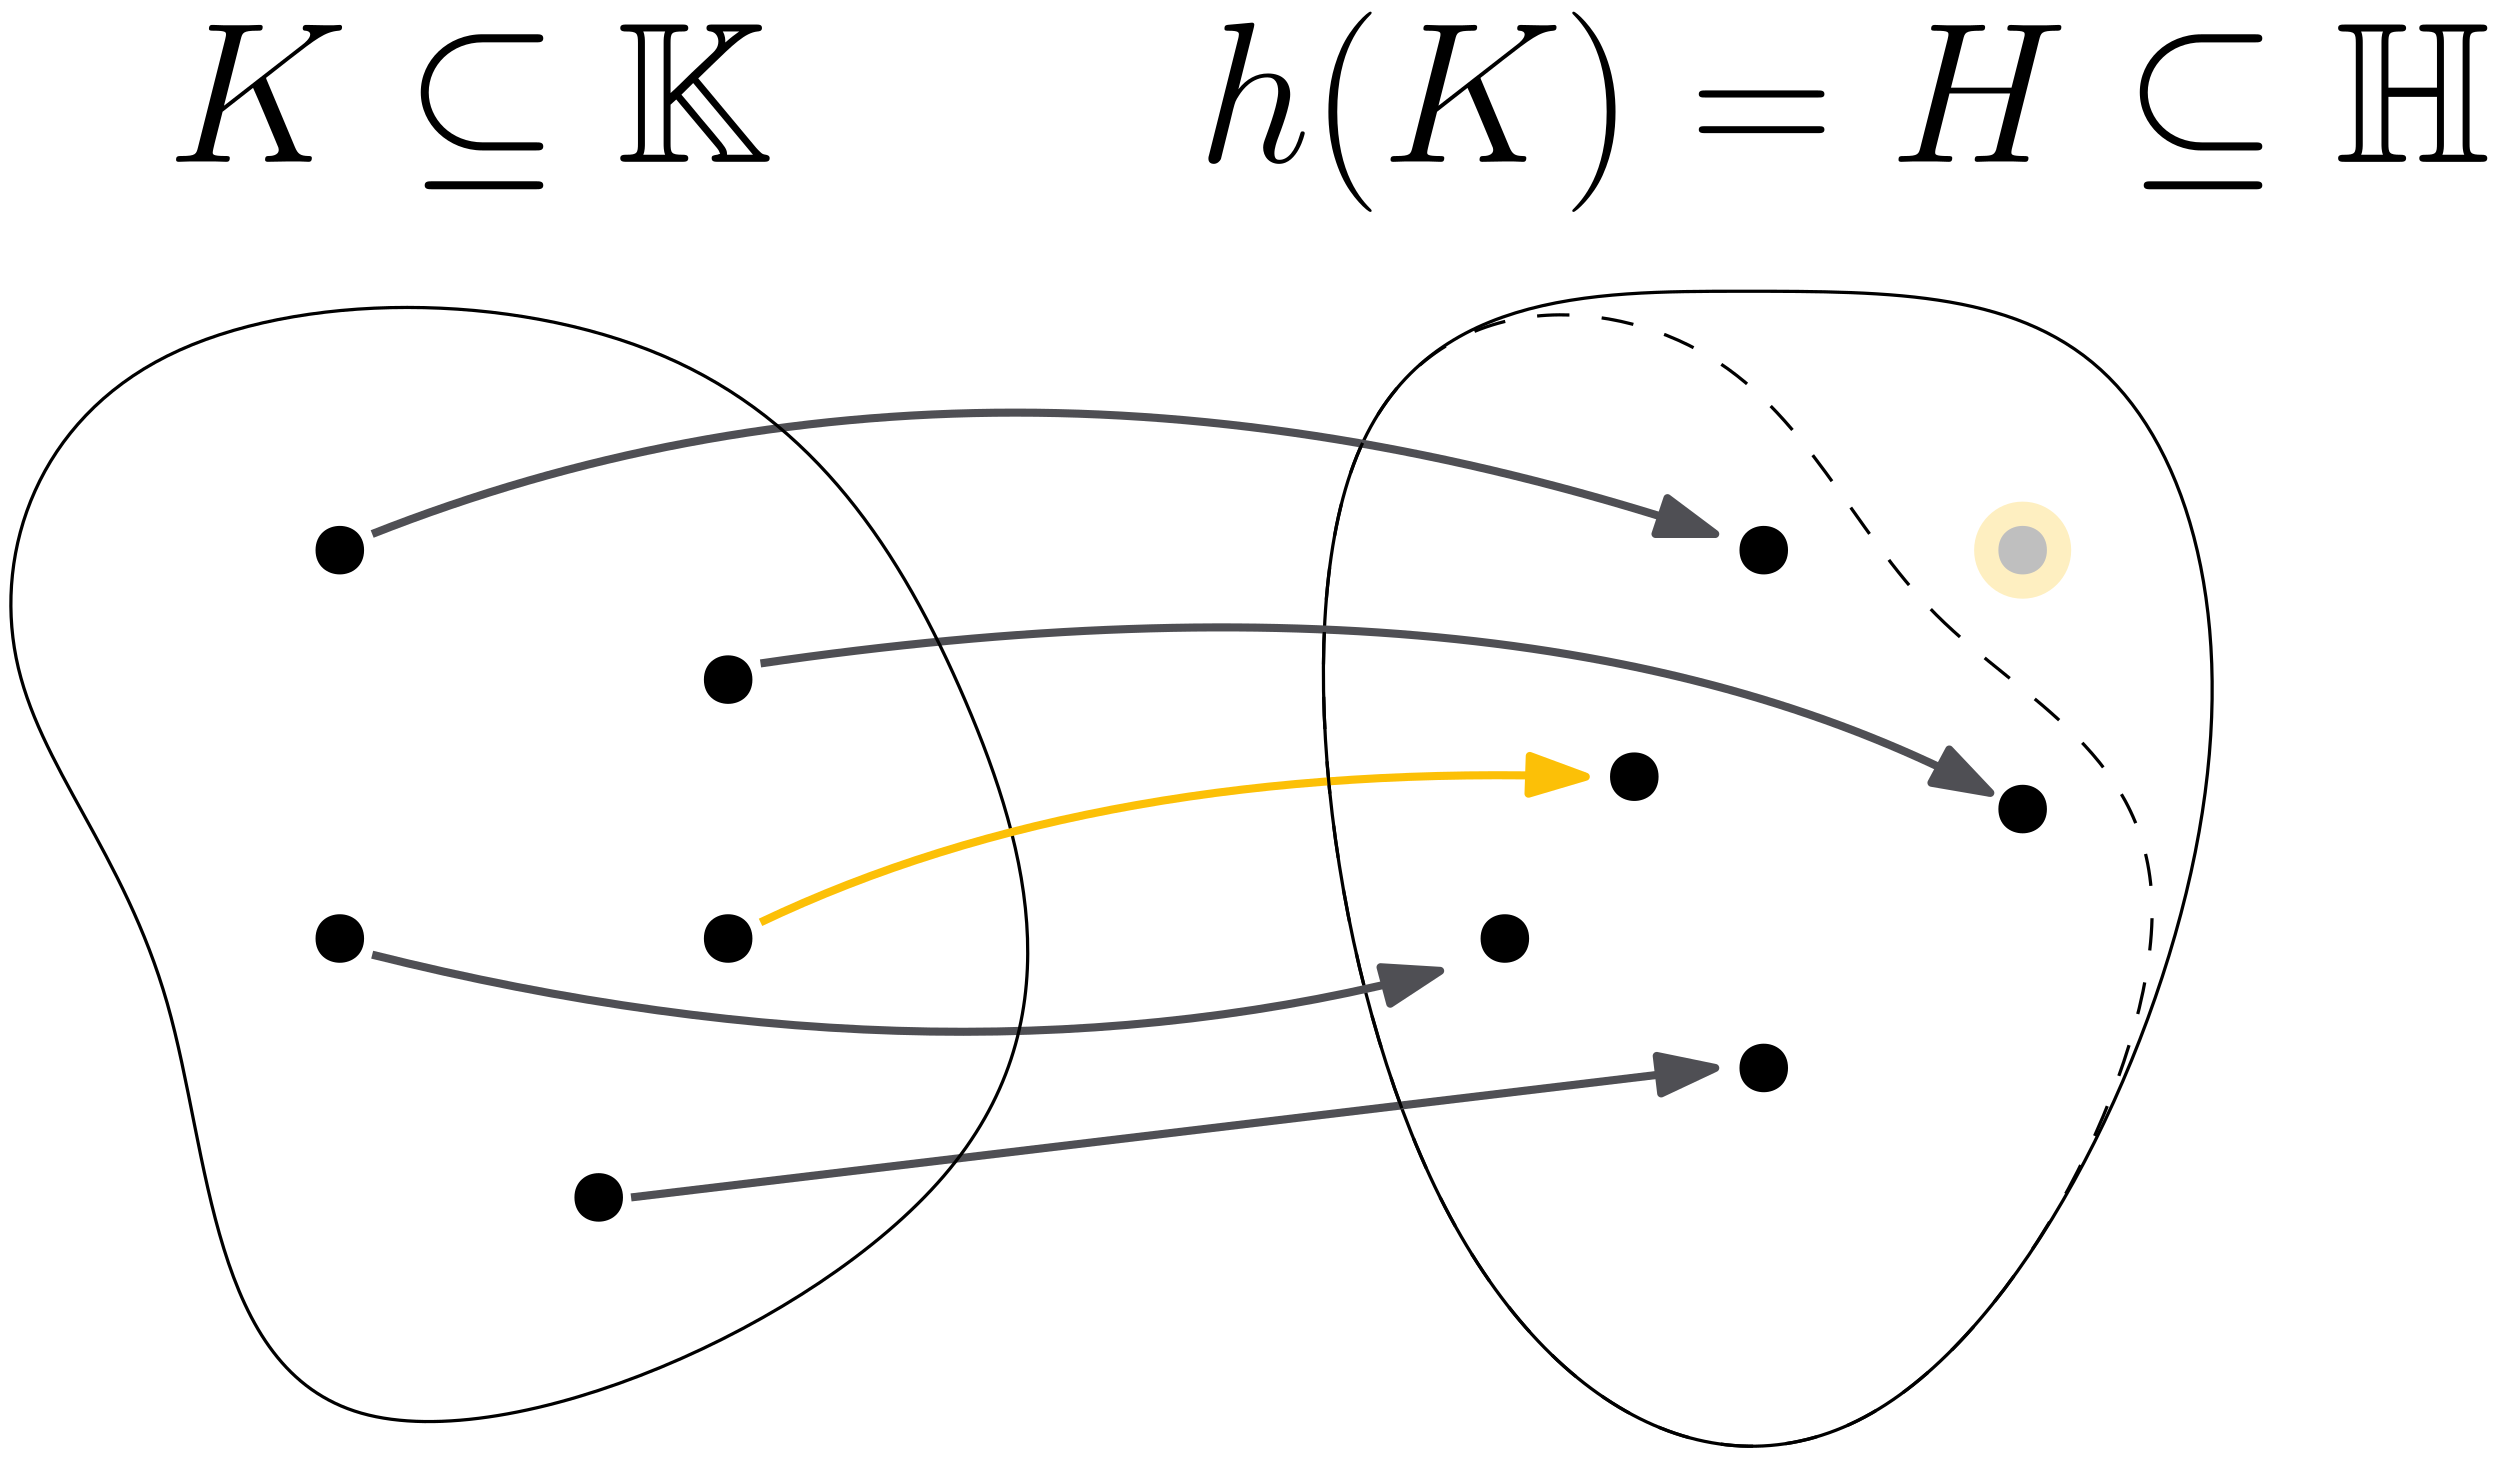
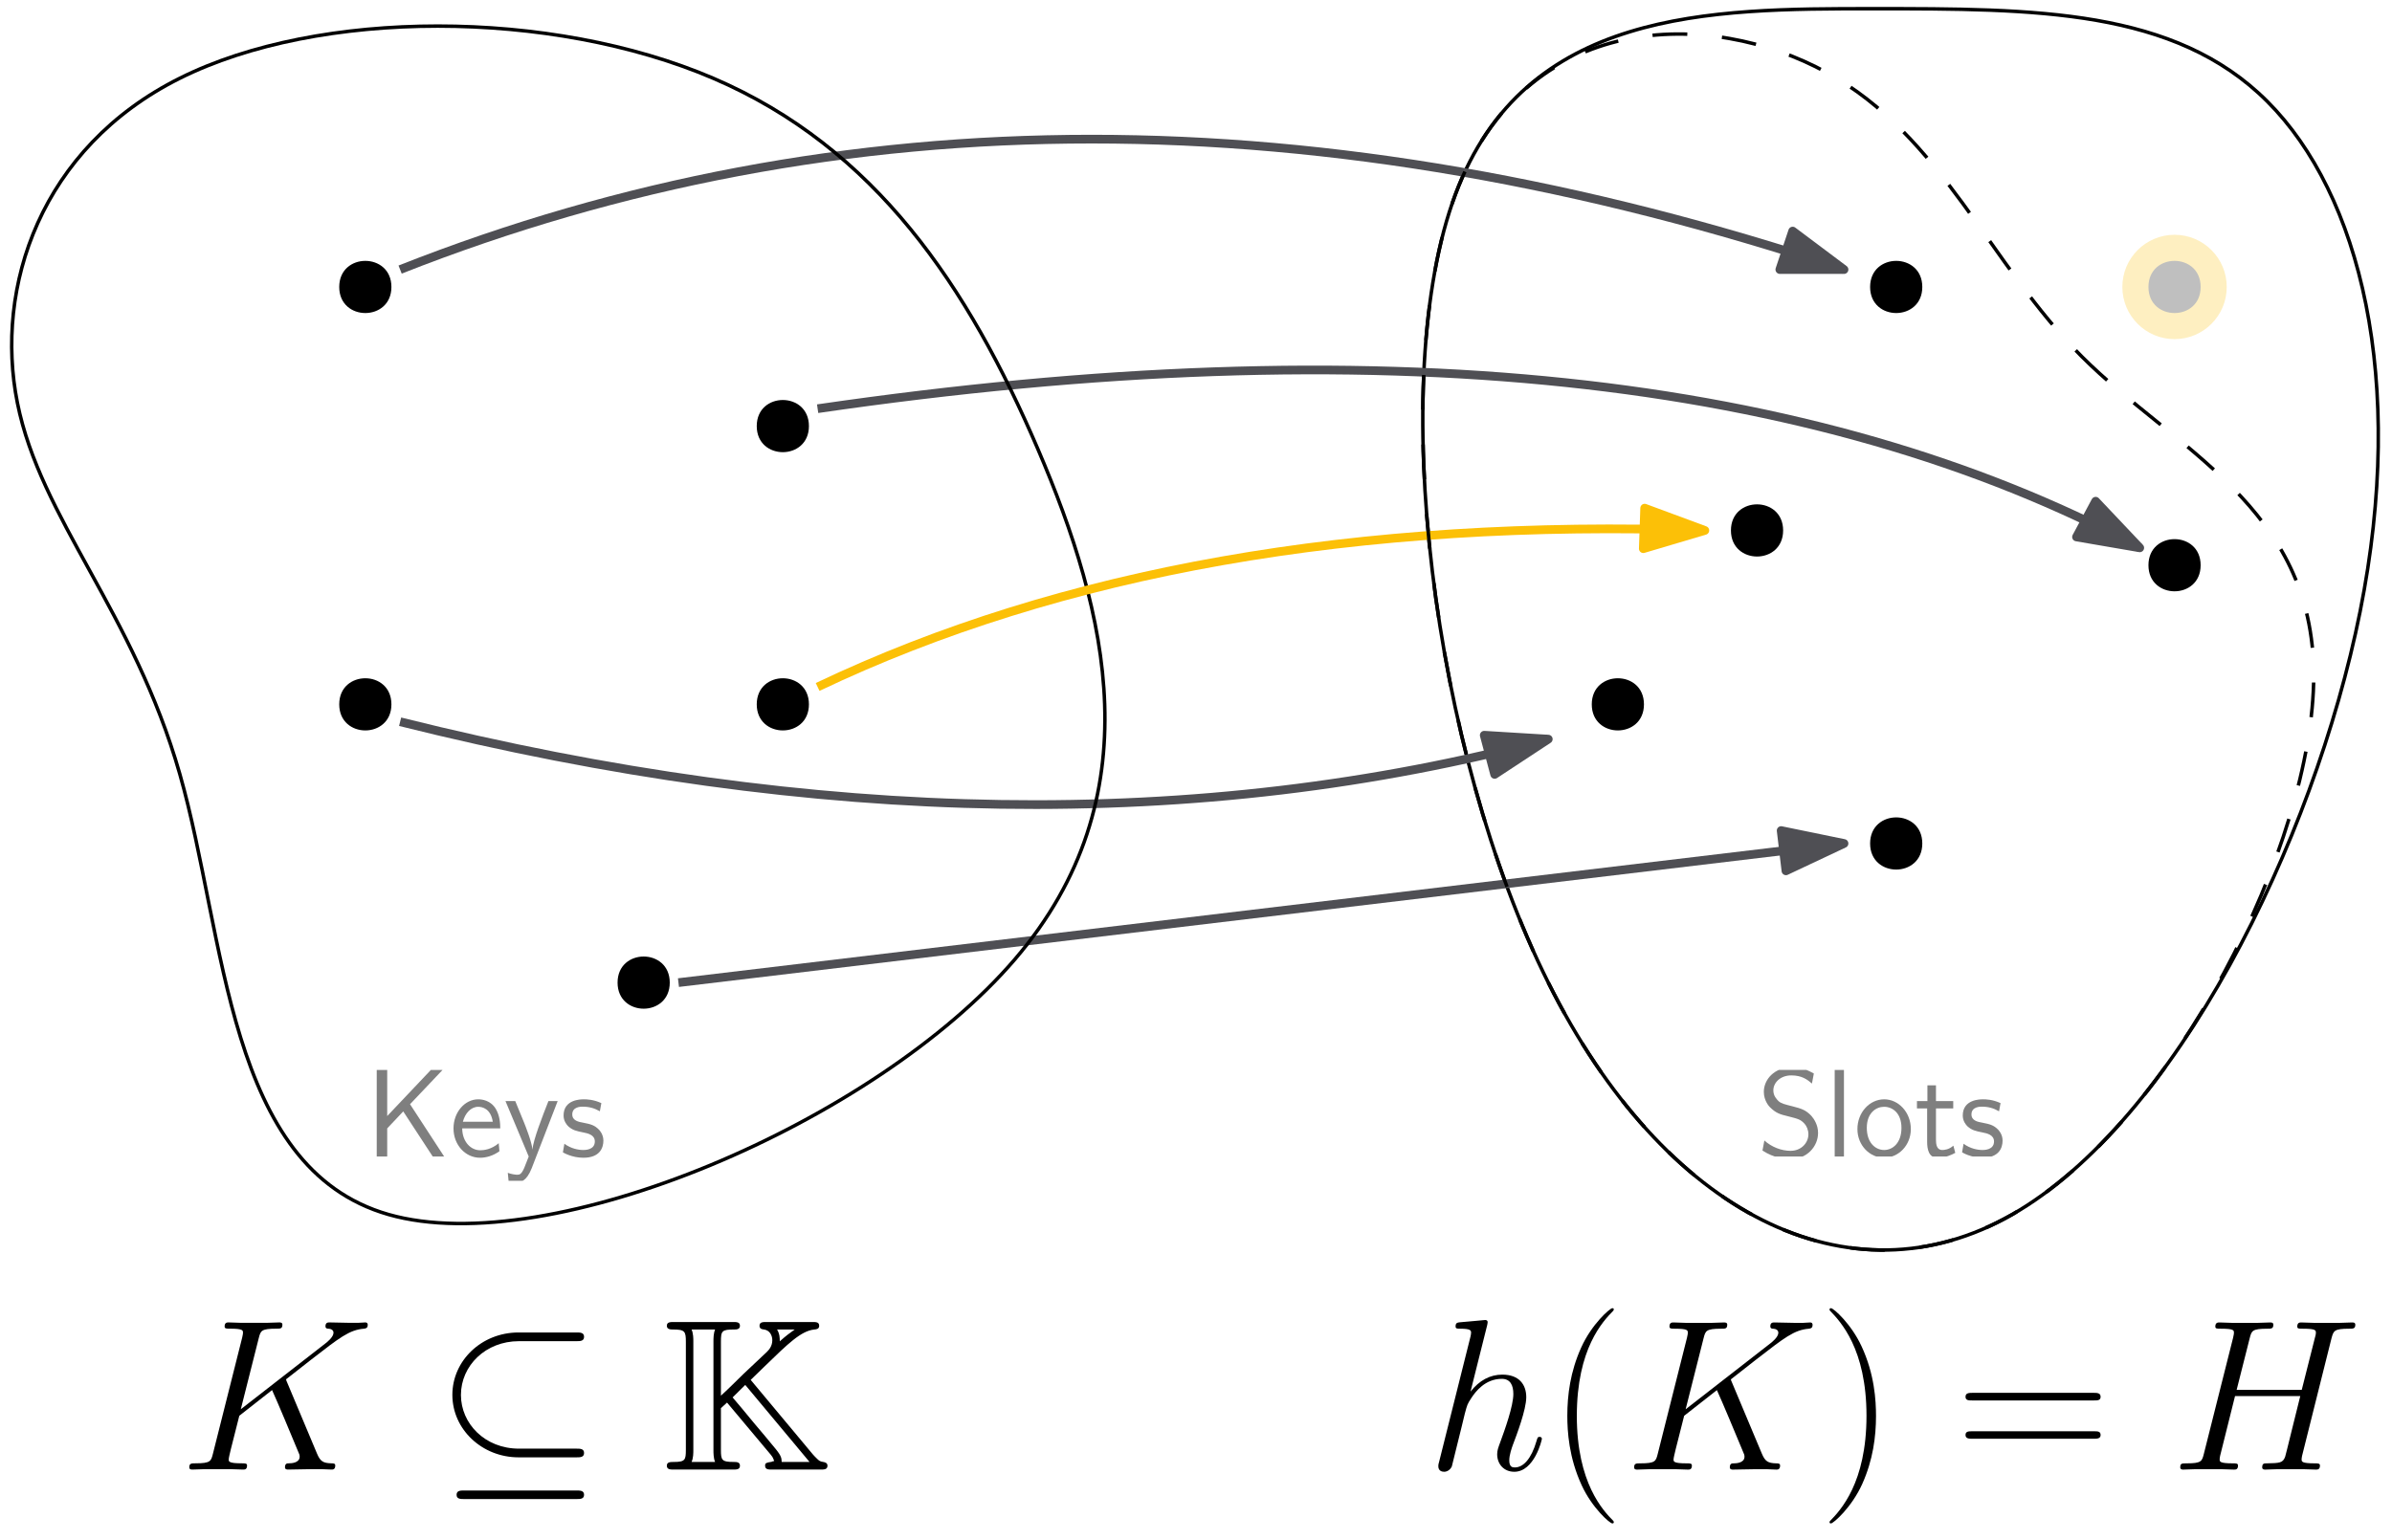
- <svg xmlns="http://www.w3.org/2000/svg" xmlns:xlink="http://www.w3.org/1999/xlink" width="309" height="180" viewBox="0 0 309 180">
+ <svg xmlns="http://www.w3.org/2000/svg" xmlns:xlink="http://www.w3.org/1999/xlink" width="275" height="177" viewBox="0 0 275 177">
  <defs>
    <g>
      <g id="glyph-0-0">
        <path d="M 12.391 -10.016 C 12.359 -10.094 12.266 -10.281 12.266 -10.359 C 12.266 -10.391 12.297 -10.406 12.719 -10.734 L 15.109 -12.609 C 18.438 -15.188 19.531 -16.062 21.234 -16.203 C 21.406 -16.234 21.656 -16.234 21.656 -16.656 C 21.656 -16.797 21.578 -16.922 21.391 -16.922 C 21.109 -16.922 20.812 -16.875 20.547 -16.875 L 19.609 -16.875 C 18.828 -16.875 18.016 -16.922 17.266 -16.922 C 17.094 -16.922 16.797 -16.922 16.797 -16.484 C 16.797 -16.234 16.969 -16.203 17.125 -16.203 C 17.391 -16.188 17.719 -16.078 17.719 -15.734 C 17.719 -15.234 16.969 -14.641 16.781 -14.5 L 7.062 -6.938 L 9.125 -15.109 C 9.344 -15.953 9.391 -16.203 11.156 -16.203 C 11.625 -16.203 11.844 -16.203 11.844 -16.672 C 11.844 -16.922 11.594 -16.922 11.469 -16.922 C 11.031 -16.922 10.5 -16.875 10.031 -16.875 L 7.109 -16.875 C 6.672 -16.875 6.125 -16.922 5.672 -16.922 C 5.484 -16.922 5.203 -16.922 5.203 -16.453 C 5.203 -16.203 5.422 -16.203 5.797 -16.203 C 7.312 -16.203 7.312 -16.016 7.312 -15.734 C 7.312 -15.688 7.312 -15.531 7.219 -15.172 L 3.859 -1.828 C 3.641 -0.969 3.594 -0.719 1.859 -0.719 C 1.391 -0.719 1.141 -0.719 1.141 -0.266 C 1.141 0 1.359 0 1.516 0 C 1.984 0 2.484 -0.047 2.953 -0.047 L 5.844 -0.047 C 6.312 -0.047 6.844 0 7.312 0 C 7.516 0 7.781 0 7.781 -0.469 C 7.781 -0.719 7.562 -0.719 7.188 -0.719 C 5.672 -0.719 5.672 -0.922 5.672 -1.172 C 5.672 -1.344 5.828 -1.953 5.922 -2.359 L 6.891 -6.188 L 10.656 -9.141 C 11.375 -7.562 12.688 -4.391 13.703 -1.953 C 13.781 -1.812 13.828 -1.656 13.828 -1.484 C 13.828 -0.75 12.844 -0.719 12.609 -0.719 C 12.391 -0.719 12.141 -0.719 12.141 -0.25 C 12.141 0 12.422 0 12.484 0 C 13.359 0 14.281 -0.047 15.141 -0.047 L 16.328 -0.047 C 16.703 -0.047 17.125 0 17.5 0 C 17.641 0 17.922 0 17.922 -0.469 C 17.922 -0.719 17.688 -0.719 17.453 -0.719 C 16.531 -0.75 16.203 -0.938 15.828 -1.828 Z M 12.391 -10.016 " />
      </g>
      <g id="glyph-1-0">
        <path d="M 16.328 -14.766 C 16.75 -14.766 17.203 -14.766 17.203 -15.266 C 17.203 -15.766 16.75 -15.766 16.328 -15.766 L 9.672 -15.766 C 5.406 -15.766 2.062 -12.516 2.062 -8.594 C 2.062 -4.609 5.484 -1.406 9.672 -1.406 L 16.328 -1.406 C 16.75 -1.406 17.203 -1.406 17.203 -1.906 C 17.203 -2.406 16.75 -2.406 16.328 -2.406 L 9.719 -2.406 C 5.797 -2.406 3.047 -5.297 3.047 -8.578 C 3.047 -11.938 5.875 -14.766 9.719 -14.766 Z M 3.422 2.406 C 3 2.406 2.547 2.406 2.547 2.906 C 2.547 3.391 3 3.391 3.422 3.391 L 16.328 3.391 C 16.75 3.391 17.203 3.391 17.203 2.906 C 17.203 2.406 16.75 2.406 16.328 2.406 Z M 3.422 2.406 " />
      </g>
      <g id="glyph-2-0">
        <path d="M 10.234 -10.312 L 11.844 -11.875 C 14.547 -14.5 16.031 -15.953 17.562 -16.109 C 17.766 -16.125 18.109 -16.156 18.109 -16.531 C 18.109 -16.969 17.75 -16.969 17.297 -16.969 L 12.062 -16.969 C 11.625 -16.969 11.25 -16.969 11.25 -16.531 C 11.25 -16.156 11.594 -16.125 11.766 -16.109 C 12.438 -16.016 12.719 -15.406 12.719 -14.875 C 12.719 -14.172 12.312 -13.75 12.094 -13.531 L 9.391 -10.984 C 8.828 -10.438 7.406 -9.016 6.812 -8.5 L 6.812 -14.688 C 6.812 -15.938 6.906 -16.109 8.344 -16.109 C 8.578 -16.109 9 -16.109 9 -16.531 C 9 -16.969 8.625 -16.969 8.172 -16.969 L 1.438 -16.969 C 0.984 -16.969 0.594 -16.969 0.594 -16.531 C 0.594 -16.109 1.062 -16.109 1.266 -16.109 C 2.672 -16.109 2.781 -15.906 2.781 -14.688 L 2.781 -2.281 C 2.781 -1.109 2.703 -0.875 1.391 -0.875 C 1.016 -0.875 0.594 -0.875 0.594 -0.453 C 0.594 0 0.984 0 1.438 0 L 8.172 0 C 8.625 0 9 0 9 -0.453 C 9 -0.875 8.578 -0.875 8.297 -0.875 C 6.891 -0.875 6.812 -1.094 6.812 -2.281 L 6.812 -7.062 L 7.516 -7.703 L 11.891 -2.484 L 12.547 -1.703 C 12.812 -1.359 12.812 -1.312 12.938 -0.984 C 12.781 -0.969 12.734 -0.922 12.641 -0.891 C 12.047 -0.797 11.891 -0.766 11.891 -0.453 C 11.891 0 12.266 0 12.719 0 L 18.234 0 C 18.688 0 19.062 0 19.062 -0.453 C 19.062 -0.766 18.766 -0.844 18.578 -0.875 C 18.219 -0.922 18.109 -1.016 17.922 -1.188 C 17.688 -1.406 17.516 -1.594 17.391 -1.734 Z M 15.297 -16.109 C 14.516 -15.531 14.469 -15.531 13.578 -14.75 C 13.578 -15.109 13.578 -15.594 13.266 -16.109 Z M 3.438 -0.875 C 3.641 -1.312 3.641 -1.938 3.641 -2.234 L 3.641 -14.75 C 3.641 -15.047 3.641 -15.656 3.438 -16.109 L 6.141 -16.109 C 5.953 -15.656 5.953 -15.047 5.953 -14.75 L 5.953 -2.234 C 5.953 -1.938 5.953 -1.312 6.141 -0.875 Z M 9.609 -9.734 L 17 -0.875 L 13.797 -0.875 C 13.781 -1.281 13.781 -1.531 13.141 -2.328 C 12.594 -3.016 11.172 -4.688 10.609 -5.359 C 10.109 -5.969 8.406 -8.031 8.156 -8.297 Z M 9.609 -9.734 " />
      </g>
      <g id="glyph-3-0">
        <path d="M 6.969 -16.578 C 6.984 -16.672 7.031 -16.828 7.031 -16.953 C 7.031 -17.203 6.797 -17.203 6.734 -17.203 C 6.719 -17.203 5.5 -17.094 5.375 -17.078 C 4.953 -17.047 4.578 -17 4.141 -16.969 C 3.516 -16.922 3.344 -16.906 3.344 -16.453 C 3.344 -16.203 3.547 -16.203 3.891 -16.203 C 5.109 -16.203 5.125 -15.984 5.125 -15.734 C 5.125 -15.594 5.078 -15.391 5.062 -15.312 L 1.469 -0.969 C 1.359 -0.594 1.359 -0.547 1.359 -0.391 C 1.359 0.156 1.781 0.25 2.031 0.25 C 2.453 0.25 2.781 -0.078 2.906 -0.344 L 4.016 -4.828 C 4.141 -5.375 4.281 -5.891 4.406 -6.438 C 4.688 -7.484 4.688 -7.516 5.156 -8.234 C 5.625 -8.953 6.734 -10.438 8.656 -10.438 C 9.641 -10.438 9.984 -9.688 9.984 -8.703 C 9.984 -7.312 9.016 -4.609 8.469 -3.125 C 8.25 -2.531 8.125 -2.203 8.125 -1.766 C 8.125 -0.641 8.891 0.25 10.094 0.25 C 12.391 0.25 13.266 -3.391 13.266 -3.547 C 13.266 -3.672 13.156 -3.766 13.016 -3.766 C 12.781 -3.766 12.766 -3.688 12.641 -3.266 C 12.062 -1.281 11.156 -0.25 10.156 -0.25 C 9.906 -0.25 9.516 -0.266 9.516 -1.062 C 9.516 -1.703 9.812 -2.5 9.906 -2.781 C 10.359 -3.969 11.469 -6.891 11.469 -8.328 C 11.469 -9.812 10.609 -10.922 8.719 -10.922 C 7.312 -10.922 6.078 -10.266 5.062 -8.969 Z M 6.969 -16.578 " />
      </g>
      <g id="glyph-4-0">
        <path d="M 7.578 6.047 C 7.578 6.016 7.578 5.969 7.516 5.891 C 6.375 4.734 3.328 1.562 3.328 -6.172 C 3.328 -13.906 6.312 -17.047 7.531 -18.281 C 7.531 -18.312 7.578 -18.359 7.578 -18.438 C 7.578 -18.516 7.516 -18.562 7.406 -18.562 C 7.141 -18.562 5.031 -16.734 3.812 -14 C 2.578 -11.25 2.234 -8.578 2.234 -6.188 C 2.234 -4.406 2.406 -1.391 3.891 1.812 C 5.078 4.391 7.109 6.188 7.406 6.188 C 7.531 6.188 7.578 6.141 7.578 6.047 Z M 7.578 6.047 " />
      </g>
      <g id="glyph-5-0">
        <path d="M 12.391 -10.016 C 12.359 -10.094 12.266 -10.281 12.266 -10.359 C 12.266 -10.391 12.297 -10.406 12.719 -10.734 L 15.109 -12.609 C 18.438 -15.188 19.531 -16.062 21.234 -16.203 C 21.406 -16.234 21.656 -16.234 21.656 -16.656 C 21.656 -16.797 21.578 -16.922 21.391 -16.922 C 21.109 -16.922 20.812 -16.875 20.547 -16.875 L 19.609 -16.875 C 18.828 -16.875 18.016 -16.922 17.266 -16.922 C 17.094 -16.922 16.797 -16.922 16.797 -16.484 C 16.797 -16.234 16.969 -16.203 17.125 -16.203 C 17.391 -16.188 17.719 -16.078 17.719 -15.734 C 17.719 -15.234 16.969 -14.641 16.781 -14.5 L 7.062 -6.938 L 9.125 -15.109 C 9.344 -15.953 9.391 -16.203 11.156 -16.203 C 11.625 -16.203 11.844 -16.203 11.844 -16.672 C 11.844 -16.922 11.594 -16.922 11.469 -16.922 C 11.031 -16.922 10.5 -16.875 10.031 -16.875 L 7.109 -16.875 C 6.672 -16.875 6.125 -16.922 5.672 -16.922 C 5.484 -16.922 5.203 -16.922 5.203 -16.453 C 5.203 -16.203 5.422 -16.203 5.797 -16.203 C 7.312 -16.203 7.312 -16.016 7.312 -15.734 C 7.312 -15.688 7.312 -15.531 7.219 -15.172 L 3.859 -1.828 C 3.641 -0.969 3.594 -0.719 1.859 -0.719 C 1.391 -0.719 1.141 -0.719 1.141 -0.266 C 1.141 0 1.359 0 1.516 0 C 1.984 0 2.484 -0.047 2.953 -0.047 L 5.844 -0.047 C 6.312 -0.047 6.844 0 7.312 0 C 7.516 0 7.781 0 7.781 -0.469 C 7.781 -0.719 7.562 -0.719 7.188 -0.719 C 5.672 -0.719 5.672 -0.922 5.672 -1.172 C 5.672 -1.344 5.828 -1.953 5.922 -2.359 L 6.891 -6.188 L 10.656 -9.141 C 11.375 -7.562 12.688 -4.391 13.703 -1.953 C 13.781 -1.812 13.828 -1.656 13.828 -1.484 C 13.828 -0.75 12.844 -0.719 12.609 -0.719 C 12.391 -0.719 12.141 -0.719 12.141 -0.25 C 12.141 0 12.422 0 12.484 0 C 13.359 0 14.281 -0.047 15.141 -0.047 L 16.328 -0.047 C 16.703 -0.047 17.125 0 17.5 0 C 17.641 0 17.922 0 17.922 -0.469 C 17.922 -0.719 17.688 -0.719 17.453 -0.719 C 16.531 -0.75 16.203 -0.938 15.828 -1.828 Z M 12.391 -10.016 " />
      </g>
      <g id="glyph-6-0">
        <path d="M 6.516 -6.172 C 6.516 -7.953 6.344 -10.984 4.859 -14.172 C 3.672 -16.75 1.641 -18.562 1.344 -18.562 C 1.266 -18.562 1.172 -18.531 1.172 -18.406 C 1.172 -18.359 1.188 -18.344 1.219 -18.281 C 2.406 -17.047 5.422 -13.906 5.422 -6.188 C 5.422 1.531 2.422 4.688 1.219 5.922 C 1.188 5.969 1.172 6 1.172 6.047 C 1.172 6.172 1.266 6.188 1.344 6.188 C 1.609 6.188 3.719 4.359 4.938 1.641 C 6.172 -1.109 6.516 -3.797 6.516 -6.172 Z M 6.516 -6.172 " />
      </g>
      <g id="glyph-6-1">
        <path d="M 15.938 -7.953 C 16.312 -7.953 16.672 -7.953 16.672 -8.375 C 16.672 -8.828 16.25 -8.828 15.828 -8.828 L 1.984 -8.828 C 1.562 -8.828 1.141 -8.828 1.141 -8.375 C 1.141 -7.953 1.516 -7.953 1.891 -7.953 Z M 15.828 -3.547 C 16.25 -3.547 16.672 -3.547 16.672 -3.984 C 16.672 -4.406 16.312 -4.406 15.938 -4.406 L 1.891 -4.406 C 1.516 -4.406 1.141 -4.406 1.141 -3.984 C 1.141 -3.547 1.562 -3.547 1.984 -3.547 Z M 15.828 -3.547 " />
      </g>
      <g id="glyph-7-0">
        <path d="M 18.531 -15.109 C 18.766 -15.953 18.812 -16.203 20.562 -16.203 C 21.016 -16.203 21.266 -16.203 21.266 -16.656 C 21.266 -16.922 21.047 -16.922 20.891 -16.922 C 20.438 -16.922 19.922 -16.875 19.453 -16.875 L 16.531 -16.875 C 16.062 -16.875 15.531 -16.922 15.062 -16.922 C 14.891 -16.922 14.594 -16.922 14.594 -16.453 C 14.594 -16.203 14.766 -16.203 15.234 -16.203 C 16.734 -16.203 16.734 -16.016 16.734 -15.734 C 16.734 -15.688 16.734 -15.531 16.625 -15.172 L 15.109 -9.172 L 7.625 -9.172 L 9.125 -15.109 C 9.344 -15.953 9.391 -16.203 11.156 -16.203 C 11.594 -16.203 11.844 -16.203 11.844 -16.656 C 11.844 -16.922 11.625 -16.922 11.469 -16.922 C 11.031 -16.922 10.5 -16.875 10.031 -16.875 L 7.109 -16.875 C 6.641 -16.875 6.125 -16.922 5.656 -16.922 C 5.484 -16.922 5.172 -16.922 5.172 -16.453 C 5.172 -16.203 5.359 -16.203 5.828 -16.203 C 7.312 -16.203 7.312 -16.016 7.312 -15.734 C 7.312 -15.688 7.312 -15.531 7.219 -15.172 L 3.859 -1.828 C 3.641 -0.969 3.594 -0.719 1.891 -0.719 C 1.312 -0.719 1.141 -0.719 1.141 -0.25 C 1.141 0 1.406 0 1.484 0 C 1.938 0 2.453 -0.047 2.922 -0.047 L 5.844 -0.047 C 6.312 -0.047 6.844 0 7.312 0 C 7.516 0 7.781 0 7.781 -0.469 C 7.781 -0.719 7.562 -0.719 7.188 -0.719 C 5.672 -0.719 5.672 -0.922 5.672 -1.172 C 5.672 -1.188 5.672 -1.359 5.719 -1.562 L 7.438 -8.453 L 14.938 -8.453 C 14.516 -6.812 13.266 -1.641 13.203 -1.484 C 12.938 -0.75 12.547 -0.75 11.078 -0.719 C 10.781 -0.719 10.562 -0.719 10.562 -0.25 C 10.562 0 10.828 0 10.906 0 C 11.344 0 11.875 -0.047 12.344 -0.047 L 15.266 -0.047 C 15.734 -0.047 16.25 0 16.734 0 C 16.922 0 17.203 0 17.203 -0.469 C 17.203 -0.719 16.969 -0.719 16.609 -0.719 C 15.094 -0.719 15.094 -0.922 15.094 -1.172 C 15.094 -1.188 15.094 -1.359 15.141 -1.562 Z M 18.531 -15.109 " />
      </g>
      <g id="glyph-8-0">
-         <path d="M 16.328 -14.766 C 16.75 -14.766 17.203 -14.766 17.203 -15.266 C 17.203 -15.766 16.75 -15.766 16.328 -15.766 L 9.672 -15.766 C 5.406 -15.766 2.062 -12.516 2.062 -8.594 C 2.062 -4.609 5.484 -1.406 9.672 -1.406 L 16.328 -1.406 C 16.75 -1.406 17.203 -1.406 17.203 -1.906 C 17.203 -2.406 16.75 -2.406 16.328 -2.406 L 9.719 -2.406 C 5.797 -2.406 3.047 -5.297 3.047 -8.578 C 3.047 -11.938 5.875 -14.766 9.719 -14.766 Z M 3.422 2.406 C 3 2.406 2.547 2.406 2.547 2.906 C 2.547 3.391 3 3.391 3.422 3.391 L 16.328 3.391 C 16.75 3.391 17.203 3.391 17.203 2.906 C 17.203 2.406 16.75 2.406 16.328 2.406 Z M 3.422 2.406 " />
+         <path d="M 6.531 -9.547 C 5.938 -9.875 5.219 -10.25 3.938 -10.25 C 2.016 -10.25 0.781 -8.875 0.781 -7.438 C 0.781 -6.422 1.391 -5.766 1.469 -5.688 C 2.172 -4.984 2.656 -4.844 3.578 -4.625 C 4.797 -4.312 4.984 -4.266 5.453 -3.781 C 5.688 -3.531 5.906 -3.062 5.906 -2.562 C 5.906 -1.578 5.094 -0.656 3.859 -0.656 C 2.812 -0.656 1.688 -1.078 0.844 -1.844 L 0.625 -0.688 C 1.938 0.172 3.203 0.297 3.859 0.297 C 5.703 0.297 7.016 -1.125 7.016 -2.719 C 7.016 -3.625 6.562 -4.312 6.25 -4.672 C 5.594 -5.375 5.062 -5.516 4.109 -5.766 C 3.125 -6.016 2.766 -6.094 2.453 -6.391 C 2.266 -6.594 1.875 -6.953 1.875 -7.609 C 1.875 -8.484 2.672 -9.328 3.938 -9.328 C 5.156 -9.328 5.797 -8.844 6.312 -8.391 Z M 6.531 -9.547 " />
+       </g>
+       <g id="glyph-8-1">
+         <path d="M 2.188 -9.953 L 1.125 -9.953 L 1.125 0 L 2.188 0 Z M 2.188 -9.953 " />
+       </g>
+       <g id="glyph-8-2">
+         <path d="M 6.578 -3.156 C 6.578 -5.094 5.156 -6.578 3.516 -6.578 C 1.828 -6.578 0.438 -5.062 0.438 -3.156 C 0.438 -1.281 1.859 0.141 3.5 0.141 C 5.188 0.141 6.578 -1.312 6.578 -3.156 Z M 3.516 -0.75 C 2.484 -0.75 1.516 -1.609 1.516 -3.297 C 1.516 -5.031 2.594 -5.719 3.5 -5.719 C 4.484 -5.719 5.5 -4.984 5.5 -3.297 C 5.5 -1.531 4.469 -0.75 3.516 -0.75 Z M 3.516 -0.75 " />
+       </g>
+       <g id="glyph-8-3">
+         <path d="M 2.453 -5.531 L 4.438 -5.531 L 4.438 -6.375 L 2.453 -6.375 L 2.453 -8.188 L 1.469 -8.188 L 1.469 -6.375 L 0.266 -6.375 L 0.266 -5.531 L 1.438 -5.531 L 1.438 -1.672 C 1.438 -0.844 1.625 0.141 2.609 0.141 C 3.578 0.141 4.234 -0.188 4.672 -0.422 L 4.453 -1.25 C 3.953 -0.797 3.422 -0.75 3.172 -0.75 C 2.531 -0.75 2.453 -1.422 2.453 -1.922 Z M 2.453 -5.531 " />
+       </g>
+       <g id="glyph-8-4">
+         <path d="M 4.812 -6.141 C 3.906 -6.562 3.125 -6.578 2.797 -6.578 C 2.469 -6.578 0.469 -6.578 0.469 -4.719 C 0.469 -4.094 0.812 -3.656 1.031 -3.453 C 1.547 -3.016 1.906 -2.938 2.75 -2.766 C 3.234 -2.672 4.062 -2.5 4.062 -1.734 C 4.062 -0.75 2.938 -0.75 2.734 -0.75 C 2.172 -0.75 1.328 -0.906 0.562 -1.469 L 0.391 -0.484 C 0.453 -0.438 1.438 0.141 2.75 0.141 C 4.609 0.141 5.047 -0.969 5.047 -1.828 C 5.047 -2.547 4.609 -3.016 4.547 -3.078 C 4.016 -3.625 3.578 -3.719 2.719 -3.891 C 2.188 -3.984 1.469 -4.125 1.469 -4.844 C 1.469 -5.734 2.469 -5.734 2.656 -5.734 C 3.406 -5.734 4.016 -5.562 4.641 -5.203 Z M 4.812 -6.141 " />
      </g>
      <g id="glyph-9-0">
-         <path d="M 16.672 -14.688 C 16.672 -15.938 16.781 -16.109 18.219 -16.109 C 18.438 -16.109 18.859 -16.109 18.859 -16.531 C 18.859 -16.969 18.484 -16.969 18.047 -16.969 L 11.297 -16.969 C 10.859 -16.969 10.453 -16.969 10.453 -16.531 C 10.453 -16.109 10.922 -16.109 11.125 -16.109 C 12.547 -16.109 12.641 -15.906 12.641 -14.688 L 12.641 -9.172 L 6.641 -9.172 L 6.641 -14.688 C 6.641 -15.938 6.734 -16.109 8.172 -16.109 C 8.406 -16.109 8.828 -16.109 8.828 -16.531 C 8.828 -16.969 8.453 -16.969 8 -16.969 L 1.266 -16.969 C 0.812 -16.969 0.422 -16.969 0.422 -16.531 C 0.422 -16.109 0.891 -16.109 1.094 -16.109 C 2.5 -16.109 2.609 -15.906 2.609 -14.688 L 2.609 -2.281 C 2.609 -1.109 2.531 -0.875 1.219 -0.875 C 0.844 -0.875 0.422 -0.875 0.422 -0.453 C 0.422 0 0.812 0 1.266 0 L 8 0 C 8.453 0 8.828 0 8.828 -0.453 C 8.828 -0.875 8.406 -0.875 8.125 -0.875 C 6.719 -0.875 6.641 -1.094 6.641 -2.281 L 6.641 -8.031 L 12.641 -8.031 L 12.641 -2.281 C 12.641 -1.109 12.562 -0.875 11.25 -0.875 C 10.875 -0.875 10.453 -0.875 10.453 -0.453 C 10.453 0 10.859 0 11.297 0 L 18.047 0 C 18.484 0 18.859 0 18.859 -0.453 C 18.859 -0.875 18.438 -0.875 18.172 -0.875 C 16.75 -0.875 16.672 -1.094 16.672 -2.281 Z M 3.469 -14.75 C 3.469 -15.047 3.469 -15.656 3.266 -16.109 L 5.969 -16.109 C 5.781 -15.656 5.781 -15.047 5.781 -14.75 L 5.781 -2.234 C 5.781 -1.938 5.781 -1.312 5.969 -0.875 L 3.266 -0.875 C 3.469 -1.312 3.469 -1.938 3.469 -2.234 Z M 13.5 -14.75 C 13.5 -15.047 13.5 -15.656 13.312 -16.109 L 16.016 -16.109 C 15.812 -15.656 15.812 -15.047 15.812 -14.75 L 15.812 -2.234 C 15.812 -1.938 15.812 -1.312 16.016 -0.875 L 13.312 -0.875 C 13.5 -1.312 13.5 -1.938 13.5 -2.234 Z M 13.5 -14.75 " />
+         <path d="M 5.141 -6.016 L 8.875 -9.953 L 7.531 -9.953 L 2.516 -4.656 L 2.516 -9.953 L 1.312 -9.953 L 1.312 0 L 2.516 0 L 2.516 -3.234 L 4.359 -5.188 L 7.75 0 L 9.062 0 Z M 5.141 -6.016 " />
+       </g>
+       <g id="glyph-9-1">
+         <path d="M 5.844 -3.234 C 5.844 -3.844 5.781 -4.719 5.328 -5.484 C 4.734 -6.469 3.734 -6.578 3.312 -6.578 C 1.766 -6.578 0.469 -5.094 0.469 -3.234 C 0.469 -1.328 1.844 0.141 3.516 0.141 C 4.172 0.141 4.969 -0.047 5.75 -0.609 C 5.75 -0.672 5.703 -1.125 5.703 -1.141 C 5.688 -1.156 5.672 -1.484 5.672 -1.531 C 4.812 -0.812 3.969 -0.719 3.547 -0.719 C 2.438 -0.719 1.484 -1.703 1.469 -3.234 Z M 1.547 -4 C 1.797 -4.969 2.469 -5.719 3.312 -5.719 C 3.766 -5.719 4.75 -5.516 4.984 -4 Z M 1.547 -4 " />
+       </g>
+       <g id="glyph-9-2">
+         <path d="M 6.203 -6.375 L 5.141 -6.375 C 4.469 -4.672 3.375 -1.859 3.312 -0.828 L 3.297 -0.828 C 3.234 -1.672 2.469 -3.578 2.359 -3.859 L 1.328 -6.375 L 0.203 -6.375 L 2.875 0 L 2.359 1.312 C 2.047 2.016 1.844 2.094 1.578 2.094 C 1.375 2.094 0.922 2.047 0.469 1.875 L 0.562 2.812 C 0.641 2.828 1.125 2.922 1.578 2.922 C 1.922 2.922 2.594 2.922 3.219 1.344 Z M 6.203 -6.375 " />
+       </g>
+       <g id="glyph-9-3">
+         <path d="M 4.812 -6.141 C 3.906 -6.562 3.125 -6.578 2.797 -6.578 C 2.469 -6.578 0.469 -6.578 0.469 -4.719 C 0.469 -4.094 0.812 -3.656 1.031 -3.453 C 1.547 -3.016 1.906 -2.938 2.75 -2.766 C 3.234 -2.672 4.062 -2.5 4.062 -1.734 C 4.062 -0.75 2.938 -0.75 2.734 -0.75 C 2.172 -0.75 1.328 -0.906 0.562 -1.469 L 0.391 -0.484 C 0.453 -0.438 1.438 0.141 2.75 0.141 C 4.609 0.141 5.047 -0.969 5.047 -1.828 C 5.047 -2.547 4.609 -3.016 4.547 -3.078 C 4.016 -3.625 3.578 -3.719 2.719 -3.891 C 2.188 -3.984 1.469 -4.125 1.469 -4.844 C 1.469 -5.734 2.469 -5.734 2.656 -5.734 C 3.406 -5.734 4.016 -5.562 4.641 -5.203 Z M 4.812 -6.141 " />
      </g>
    </g>
    <clipPath id="clip-0">
-       <path clip-rule="nonzero" d="M 52 4 L 68 4 L 68 23.371 L 52 23.371 Z M 52 4 " />
+       <path clip-rule="nonzero" d="M 52 153 L 68 153 L 68 172.371 L 52 172.371 Z M 52 153 " />
    </clipPath>
    <clipPath id="clip-1">
-       <path clip-rule="nonzero" d="M 76 3 L 95.379 3 L 95.379 20 L 76 20 Z M 76 3 " />
+       <path clip-rule="nonzero" d="M 76 152 L 95.379 152 L 95.379 169 L 76 169 Z M 76 152 " />
    </clipPath>
    <clipPath id="clip-2">
-       <path clip-rule="nonzero" d="M 164 1.438 L 170 1.438 L 170 26.18 L 164 26.18 Z M 164 1.438 " />
+       <path clip-rule="nonzero" d="M 180 150.438 L 186 150.438 L 186 175.18 L 180 175.18 Z M 180 150.438 " />
    </clipPath>
    <clipPath id="clip-3">
-       <path clip-rule="nonzero" d="M 194 1.438 L 226 1.438 L 226 26.18 L 194 26.18 Z M 194 1.438 " />
+       <path clip-rule="nonzero" d="M 210 150.438 L 242 150.438 L 242 175.18 L 210 175.18 Z M 210 150.438 " />
    </clipPath>
    <clipPath id="clip-4">
-       <path clip-rule="nonzero" d="M 288 3 L 307.922 3 L 307.922 21 L 288 21 Z M 288 3 " />
+       <path clip-rule="nonzero" d="M 202 123.035 L 230.59 123.035 L 230.59 133 L 202 133 Z M 202 123.035 " />
+     </clipPath>
+     <clipPath id="clip-5">
+       <path clip-rule="nonzero" d="M 43 123.035 L 69.727 123.035 L 69.727 135.789 L 43 135.789 Z M 43 123.035 " />
    </clipPath>
  </defs>
-   <path fill-rule="evenodd" fill="rgb(99%, 75.4%, 2.7%)" fill-opacity="1" d="M 256 68 C 256 64.688 253.312 62 250 62 C 246.688 62 244 64.688 244 68 C 244 71.312 246.688 74 250 74 C 253.312 74 256 71.312 256 68 Z M 256 68 " />
-   <path fill="none" stroke-width="0.4" stroke-linecap="butt" stroke-linejoin="round" stroke="rgb(0%, 0%, 0%)" stroke-opacity="1" stroke-miterlimit="10" d="M 362.668 725.332 C 373.332 714.668 378.668 693.332 373.332 666.668 C 368 640 352 608 333.332 597.332 C 314.668 586.668 293.332 597.332 280 624 C 266.668 650.668 261.332 693.332 269.332 714.668 C 277.332 736 298.668 736 317.332 736 C 336 736 352 736 362.668 725.332 Z M 362.668 725.332 " transform="matrix(1, 0, 0, -1, -102, 772)" />
+   <path fill-rule="evenodd" fill="rgb(99%, 75.4%, 2.7%)" fill-opacity="1" d="M 256 33 C 256 29.688 253.312 27 250 27 C 246.688 27 244 29.688 244 33 C 244 36.312 246.688 39 250 39 C 253.312 39 256 36.312 256 33 Z M 256 33 " />
+   <path fill-rule="evenodd" fill="rgb(0%, 0%, 0%)" fill-opacity="1" d="M 253 33 C 253 29 247 29 247 33 C 247 37 253 37 253 33 Z M 253 33 " />
+   <path fill-rule="evenodd" fill="rgb(0%, 0%, 0%)" fill-opacity="1" d="M 205 61 C 205 57 199 57 199 61 C 199 65 205 65 205 61 Z M 205 61 " />
+   <path fill="none" stroke-width="0.4" stroke-linecap="butt" stroke-linejoin="round" stroke="rgb(0%, 0%, 0%)" stroke-opacity="1" stroke-miterlimit="10" d="M 362.668 725.332 C 373.332 714.668 378.668 693.332 373.332 666.668 C 368 640 352 608 333.332 597.332 C 314.668 586.668 293.332 597.332 280 624 C 266.668 650.668 261.332 693.332 269.332 714.668 C 277.332 736 298.668 736 317.332 736 C 336 736 352 736 362.668 725.332 Z M 362.668 725.332 " transform="matrix(1, 0, 0, -1, -102, 737)" />
  <g fill="rgb(0%, 0%, 0%)" fill-opacity="1">
-     <use xlink:href="#glyph-0-0" x="20.622" y="20" />
+     <use xlink:href="#glyph-0-0" x="20.622" y="169" />
  </g>
  <g clip-path="url(#clip-0)">
    <g fill="rgb(0%, 0%, 0%)" fill-opacity="1">
-       <use xlink:href="#glyph-1-0" x="49.945" y="20" />
+       <use xlink:href="#glyph-1-0" x="49.945" y="169" />
    </g>
  </g>
  <g clip-path="url(#clip-1)">
    <g fill="rgb(0%, 0%, 0%)" fill-opacity="1">
-       <use xlink:href="#glyph-2-0" x="76.07" y="20" />
+       <use xlink:href="#glyph-2-0" x="76.07" y="169" />
    </g>
  </g>
-   <path fill-rule="evenodd" fill="rgb(0%, 0%, 0%)" fill-opacity="1" d="M 45 68 C 45 64 39 64 39 68 C 39 72 45 72 45 68 Z M 45 68 " />
-   <path fill-rule="evenodd" fill="rgb(0%, 0%, 0%)" fill-opacity="1" d="M 93 84 C 93 80 87 80 87 84 C 87 88 93 88 93 84 Z M 93 84 " />
-   <path fill-rule="evenodd" fill="rgb(0%, 0%, 0%)" fill-opacity="1" d="M 45 116 C 45 112 39 112 39 116 C 39 120 45 120 45 116 Z M 45 116 " />
-   <path fill-rule="evenodd" fill="rgb(0%, 0%, 0%)" fill-opacity="1" d="M 93 116 C 93 112 87 112 87 116 C 87 120 93 120 93 116 Z M 93 116 " />
-   <path fill-rule="evenodd" fill="rgb(0%, 0%, 0%)" fill-opacity="1" d="M 77 148 C 77 144 71 144 71 148 C 71 152 77 152 77 148 Z M 77 148 " />
-   <path fill-rule="evenodd" fill="rgb(0%, 0%, 0%)" fill-opacity="1" d="M 221 68 C 221 64 215 64 215 68 C 215 72 221 72 221 68 Z M 221 68 " />
-   <path fill-rule="evenodd" fill="rgb(0%, 0%, 0%)" fill-opacity="1" d="M 205 96 C 205 92 199 92 199 96 C 199 100 205 100 205 96 Z M 205 96 " />
-   <path fill-rule="evenodd" fill="rgb(0%, 0%, 0%)" fill-opacity="1" d="M 253 100 C 253 96 247 96 247 100 C 247 104 253 104 253 100 Z M 253 100 " />
-   <path fill-rule="evenodd" fill="rgb(0%, 0%, 0%)" fill-opacity="1" d="M 221 132 C 221 128 215 128 215 132 C 215 136 221 136 221 132 Z M 221 132 " />
-   <path fill-rule="evenodd" fill="rgb(0%, 0%, 0%)" fill-opacity="1" d="M 189 116 C 189 112 183 112 183 116 C 183 120 189 120 189 116 Z M 189 116 " />
-   <path fill-rule="evenodd" fill="rgb(0%, 0%, 0%)" fill-opacity="1" d="M 253 68 C 253 64 247 64 247 68 C 247 72 253 72 253 68 Z M 253 68 " />
-   <path fill="none" stroke-width="1" stroke-linecap="butt" stroke-linejoin="round" stroke="rgb(31%, 31%, 33%)" stroke-opacity="1" stroke-miterlimit="10" d="M 148 706 C 198.668 726 254 726 314 706 " transform="matrix(1, 0, 0, -1, -102, 772)" />
-   <path fill-rule="evenodd" fill="rgb(31%, 31%, 33%)" fill-opacity="1" stroke-width="1" stroke-linecap="butt" stroke-linejoin="round" stroke="rgb(31%, 31%, 33%)" stroke-opacity="1" stroke-miterlimit="10" d="M 314 706 L 308.098 710.426 L 306.621 706.004 Z M 314 706 " transform="matrix(1, 0, 0, -1, -102, 772)" />
-   <path fill="none" stroke-width="1" stroke-linecap="butt" stroke-linejoin="round" stroke="rgb(31%, 31%, 33%)" stroke-opacity="1" stroke-miterlimit="10" d="M 196 690 C 260 699.332 310.668 694 348 674 " transform="matrix(1, 0, 0, -1, -102, 772)" />
-   <path fill-rule="evenodd" fill="rgb(31%, 31%, 33%)" fill-opacity="1" stroke-width="1" stroke-linecap="butt" stroke-linejoin="round" stroke="rgb(31%, 31%, 33%)" stroke-opacity="1" stroke-miterlimit="10" d="M 348 674 L 342.93 679.359 L 340.73 675.25 Z M 348 674 " transform="matrix(1, 0, 0, -1, -102, 772)" />
-   <path fill="none" stroke-width="1" stroke-linecap="butt" stroke-linejoin="round" stroke="rgb(31%, 31%, 33%)" stroke-opacity="1" stroke-miterlimit="10" d="M 180 624 L 314 640 " transform="matrix(1, 0, 0, -1, -102, 772)" />
-   <path fill-rule="evenodd" fill="rgb(31%, 31%, 33%)" fill-opacity="1" stroke-width="1" stroke-linecap="butt" stroke-linejoin="round" stroke="rgb(31%, 31%, 33%)" stroke-opacity="1" stroke-miterlimit="10" d="M 314 640 L 306.773 641.484 L 307.324 636.855 Z M 314 640 " transform="matrix(1, 0, 0, -1, -102, 772)" />
-   <path fill="none" stroke-width="1" stroke-linecap="butt" stroke-linejoin="round" stroke="rgb(31%, 31%, 33%)" stroke-opacity="1" stroke-miterlimit="10" d="M 148 654 C 196 642 240 641.332 280 652 " transform="matrix(1, 0, 0, -1, -102, 772)" />
-   <path fill-rule="evenodd" fill="rgb(31%, 31%, 33%)" fill-opacity="1" stroke-width="1" stroke-linecap="butt" stroke-linejoin="round" stroke="rgb(31%, 31%, 33%)" stroke-opacity="1" stroke-miterlimit="10" d="M 280 652 L 272.637 652.449 L 273.836 647.945 Z M 280 652 " transform="matrix(1, 0, 0, -1, -102, 772)" />
-   <path fill="none" stroke-width="0.4" stroke-linecap="butt" stroke-linejoin="round" stroke="rgb(0%, 0%, 0%)" stroke-opacity="1" stroke-miterlimit="10" d="M 184 728 C 202.668 720 213.332 704 221.332 685.332 C 229.332 666.668 234.668 645.332 218.668 626.668 C 202.668 608 165.332 592 146.668 597.332 C 128 602.668 128 629.332 122.668 648 C 117.332 666.668 106.668 677.332 104 690.668 C 101.332 704 106.668 720 122.668 728 C 138.668 736 165.332 736 184 728 Z M 184 728 " transform="matrix(1, 0, 0, -1, -102, 772)" />
-   <path fill="none" stroke-width="1" stroke-linecap="butt" stroke-linejoin="round" stroke="rgb(99%, 75.4%, 2.7%)" stroke-opacity="1" stroke-miterlimit="10" d="M 196 658 C 224 671.332 258 677.332 298 676 " transform="matrix(1, 0, 0, -1, -102, 772)" />
-   <path fill-rule="evenodd" fill="rgb(99%, 75.4%, 2.7%)" fill-opacity="1" stroke-width="1" stroke-linecap="butt" stroke-linejoin="round" stroke="rgb(99%, 75.4%, 2.7%)" stroke-opacity="1" stroke-miterlimit="10" d="M 298 676 L 291.082 678.562 L 290.926 673.902 Z M 298 676 " transform="matrix(1, 0, 0, -1, -102, 772)" />
+   <path fill-rule="evenodd" fill="rgb(0%, 0%, 0%)" fill-opacity="1" d="M 45 33 C 45 29 39 29 39 33 C 39 37 45 37 45 33 Z M 45 33 " />
+   <path fill-rule="evenodd" fill="rgb(0%, 0%, 0%)" fill-opacity="1" d="M 93 49 C 93 45 87 45 87 49 C 87 53 93 53 93 49 Z M 93 49 " />
+   <path fill-rule="evenodd" fill="rgb(0%, 0%, 0%)" fill-opacity="1" d="M 45 81 C 45 77 39 77 39 81 C 39 85 45 85 45 81 Z M 45 81 " />
+   <path fill-rule="evenodd" fill="rgb(0%, 0%, 0%)" fill-opacity="1" d="M 93 81 C 93 77 87 77 87 81 C 87 85 93 85 93 81 Z M 93 81 " />
+   <path fill-rule="evenodd" fill="rgb(0%, 0%, 0%)" fill-opacity="1" d="M 77 113 C 77 109 71 109 71 113 C 71 117 77 117 77 113 Z M 77 113 " />
+   <path fill-rule="evenodd" fill="rgb(0%, 0%, 0%)" fill-opacity="1" d="M 221 33 C 221 29 215 29 215 33 C 215 37 221 37 221 33 Z M 221 33 " />
+   <path fill-rule="evenodd" fill="rgb(0%, 0%, 0%)" fill-opacity="1" d="M 253 65 C 253 61 247 61 247 65 C 247 69 253 69 253 65 Z M 253 65 " />
+   <path fill-rule="evenodd" fill="rgb(0%, 0%, 0%)" fill-opacity="1" d="M 221 97 C 221 93 215 93 215 97 C 215 101 221 101 221 97 Z M 221 97 " />
+   <path fill-rule="evenodd" fill="rgb(0%, 0%, 0%)" fill-opacity="1" d="M 189 81 C 189 77 183 77 183 81 C 183 85 189 85 189 81 Z M 189 81 " />
+   <path fill="none" stroke-width="1" stroke-linecap="butt" stroke-linejoin="round" stroke="rgb(31%, 31%, 33%)" stroke-opacity="1" stroke-miterlimit="10" d="M 148 706 C 198.668 726 254 726 314 706 " transform="matrix(1, 0, 0, -1, -102, 737)" />
+   <path fill-rule="evenodd" fill="rgb(31%, 31%, 33%)" fill-opacity="1" stroke-width="1" stroke-linecap="butt" stroke-linejoin="round" stroke="rgb(31%, 31%, 33%)" stroke-opacity="1" stroke-miterlimit="10" d="M 314 706 L 308.098 710.426 L 306.621 706.004 Z M 314 706 " transform="matrix(1, 0, 0, -1, -102, 737)" />
+   <path fill="none" stroke-width="1" stroke-linecap="butt" stroke-linejoin="round" stroke="rgb(31%, 31%, 33%)" stroke-opacity="1" stroke-miterlimit="10" d="M 196 690 C 260 699.332 310.668 694 348 674 " transform="matrix(1, 0, 0, -1, -102, 737)" />
+   <path fill-rule="evenodd" fill="rgb(31%, 31%, 33%)" fill-opacity="1" stroke-width="1" stroke-linecap="butt" stroke-linejoin="round" stroke="rgb(31%, 31%, 33%)" stroke-opacity="1" stroke-miterlimit="10" d="M 348 674 L 342.93 679.359 L 340.73 675.25 Z M 348 674 " transform="matrix(1, 0, 0, -1, -102, 737)" />
+   <path fill="none" stroke-width="1" stroke-linecap="butt" stroke-linejoin="round" stroke="rgb(31%, 31%, 33%)" stroke-opacity="1" stroke-miterlimit="10" d="M 180 624 L 314 640 " transform="matrix(1, 0, 0, -1, -102, 737)" />
+   <path fill-rule="evenodd" fill="rgb(31%, 31%, 33%)" fill-opacity="1" stroke-width="1" stroke-linecap="butt" stroke-linejoin="round" stroke="rgb(31%, 31%, 33%)" stroke-opacity="1" stroke-miterlimit="10" d="M 314 640 L 306.773 641.484 L 307.324 636.855 Z M 314 640 " transform="matrix(1, 0, 0, -1, -102, 737)" />
+   <path fill="none" stroke-width="1" stroke-linecap="butt" stroke-linejoin="round" stroke="rgb(31%, 31%, 33%)" stroke-opacity="1" stroke-miterlimit="10" d="M 148 654 C 196 642 240 641.332 280 652 " transform="matrix(1, 0, 0, -1, -102, 737)" />
+   <path fill-rule="evenodd" fill="rgb(31%, 31%, 33%)" fill-opacity="1" stroke-width="1" stroke-linecap="butt" stroke-linejoin="round" stroke="rgb(31%, 31%, 33%)" stroke-opacity="1" stroke-miterlimit="10" d="M 280 652 L 272.637 652.449 L 273.836 647.945 Z M 280 652 " transform="matrix(1, 0, 0, -1, -102, 737)" />
+   <path fill="none" stroke-width="0.4" stroke-linecap="butt" stroke-linejoin="round" stroke="rgb(0%, 0%, 0%)" stroke-opacity="1" stroke-miterlimit="10" d="M 184 728 C 202.668 720 213.332 704 221.332 685.332 C 229.332 666.668 234.668 645.332 218.668 626.668 C 202.668 608 165.332 592 146.668 597.332 C 128 602.668 128 629.332 122.668 648 C 117.332 666.668 106.668 677.332 104 690.668 C 101.332 704 106.668 720 122.668 728 C 138.668 736 165.332 736 184 728 Z M 184 728 " transform="matrix(1, 0, 0, -1, -102, 737)" />
+   <path fill="none" stroke-width="1" stroke-linecap="butt" stroke-linejoin="round" stroke="rgb(99%, 75.4%, 2.7%)" stroke-opacity="1" stroke-miterlimit="10" d="M 196 658 C 224 671.332 258 677.332 298 676 " transform="matrix(1, 0, 0, -1, -102, 737)" />
+   <path fill-rule="evenodd" fill="rgb(99%, 75.4%, 2.7%)" fill-opacity="1" stroke-width="1" stroke-linecap="butt" stroke-linejoin="round" stroke="rgb(99%, 75.4%, 2.7%)" stroke-opacity="1" stroke-miterlimit="10" d="M 298 676 L 291.082 678.562 L 290.926 673.902 Z M 298 676 " transform="matrix(1, 0, 0, -1, -102, 737)" />
  <g fill="rgb(0%, 0%, 0%)" fill-opacity="1">
-     <use xlink:href="#glyph-3-0" x="148" y="20.004" />
+     <use xlink:href="#glyph-3-0" x="164" y="169.004" />
  </g>
  <g clip-path="url(#clip-2)">
    <g fill="rgb(0%, 0%, 0%)" fill-opacity="1">
-       <use xlink:href="#glyph-4-0" x="161.955" y="20.004" />
+       <use xlink:href="#glyph-4-0" x="177.955" y="169.004" />
    </g>
  </g>
  <g fill="rgb(0%, 0%, 0%)" fill-opacity="1">
-     <use xlink:href="#glyph-5-0" x="170.73" y="20.004" />
+     <use xlink:href="#glyph-5-0" x="186.73" y="169.004" />
  </g>
  <g clip-path="url(#clip-3)">
    <g fill="rgb(0%, 0%, 0%)" fill-opacity="1">
-       <use xlink:href="#glyph-6-0" x="193.162" y="20.004" />
-       <use xlink:href="#glyph-6-1" x="208.828" y="20.004" />
+       <use xlink:href="#glyph-6-0" x="209.162" y="169.004" />
+       <use xlink:href="#glyph-6-1" x="224.828" y="169.004" />
    </g>
  </g>
  <g fill="rgb(0%, 0%, 0%)" fill-opacity="1">
-     <use xlink:href="#glyph-7-0" x="233.515" y="20.004" />
+     <use xlink:href="#glyph-7-0" x="249.515" y="169.004" />
  </g>
-   <g fill="rgb(0%, 0%, 0%)" fill-opacity="1">
-     <use xlink:href="#glyph-8-0" x="262.417" y="20.004" />
-   </g>
+   <path fill="none" stroke-width="0.4" stroke-linecap="butt" stroke-linejoin="round" stroke="rgb(0%, 0%, 0%)" stroke-opacity="1" stroke-dasharray="4" stroke-miterlimit="10" d="M 341.332 696 C 352 685.332 368 678.668 368 659.332 C 368 640 352 608 333.332 597.332 C 314.668 586.668 293.332 597.332 280 624 C 266.668 650.668 261.332 693.332 269.332 714.668 C 277.332 736 298.668 736 312 728.668 C 325.332 721.332 330.668 706.668 341.332 696 Z M 341.332 696 " transform="matrix(1, 0, 0, -1, -102, 737)" />
+   <path fill-rule="evenodd" fill="rgb(100%, 100%, 100%)" fill-opacity="0.75" stroke-width="0.4" stroke-linecap="butt" stroke-linejoin="round" stroke="rgb(100%, 100%, 100%)" stroke-opacity="1" stroke-miterlimit="10" d="M 360 696 L 360 712 L 344 712 L 344 696 Z M 360 696 " transform="matrix(1, 0, 0, -1, -102, 737)" />
  <g clip-path="url(#clip-4)">
-     <g fill="rgb(0%, 0%, 0%)" fill-opacity="1">
-       <use xlink:href="#glyph-9-0" x="288.568" y="20.004" />
+     <g fill="rgb(0%, 0%, 0%)" fill-opacity="0.5">
+       <use xlink:href="#glyph-8-0" x="202" y="133" />
+       <use xlink:href="#glyph-8-1" x="209.804" y="133" />
+       <use xlink:href="#glyph-8-2" x="213.104" y="133" />
+       <use xlink:href="#glyph-8-3" x="220.119" y="133" />
+       <use xlink:href="#glyph-8-4" x="225.183" y="133" />
    </g>
  </g>
-   <path fill="none" stroke-width="0.4" stroke-linecap="butt" stroke-linejoin="round" stroke="rgb(0%, 0%, 0%)" stroke-opacity="1" stroke-dasharray="4" stroke-miterlimit="10" d="M 341.332 696 C 352 685.332 368 678.668 368 659.332 C 368 640 352 608 333.332 597.332 C 314.668 586.668 293.332 597.332 280 624 C 266.668 650.668 261.332 693.332 269.332 714.668 C 277.332 736 298.668 736 312 728.668 C 325.332 721.332 330.668 706.668 341.332 696 Z M 341.332 696 " transform="matrix(1, 0, 0, -1, -102, 772)" />
-   <path fill-rule="evenodd" fill="rgb(100%, 100%, 100%)" fill-opacity="0.75" stroke-width="0.4" stroke-linecap="butt" stroke-linejoin="round" stroke="rgb(100%, 100%, 100%)" stroke-opacity="1" stroke-miterlimit="10" d="M 360 696 L 360 712 L 344 712 L 344 696 Z M 360 696 " transform="matrix(1, 0, 0, -1, -102, 772)" />
+   <g clip-path="url(#clip-5)">
+     <g fill="rgb(0%, 0%, 0%)" fill-opacity="0.5">
+       <use xlink:href="#glyph-9-0" x="42" y="133" />
+       <use xlink:href="#glyph-9-1" x="51.669" y="133" />
+       <use xlink:href="#glyph-9-2" x="57.91" y="133" />
+       <use xlink:href="#glyph-9-3" x="64.323" y="133" />
+     </g>
+   </g>
</svg>
